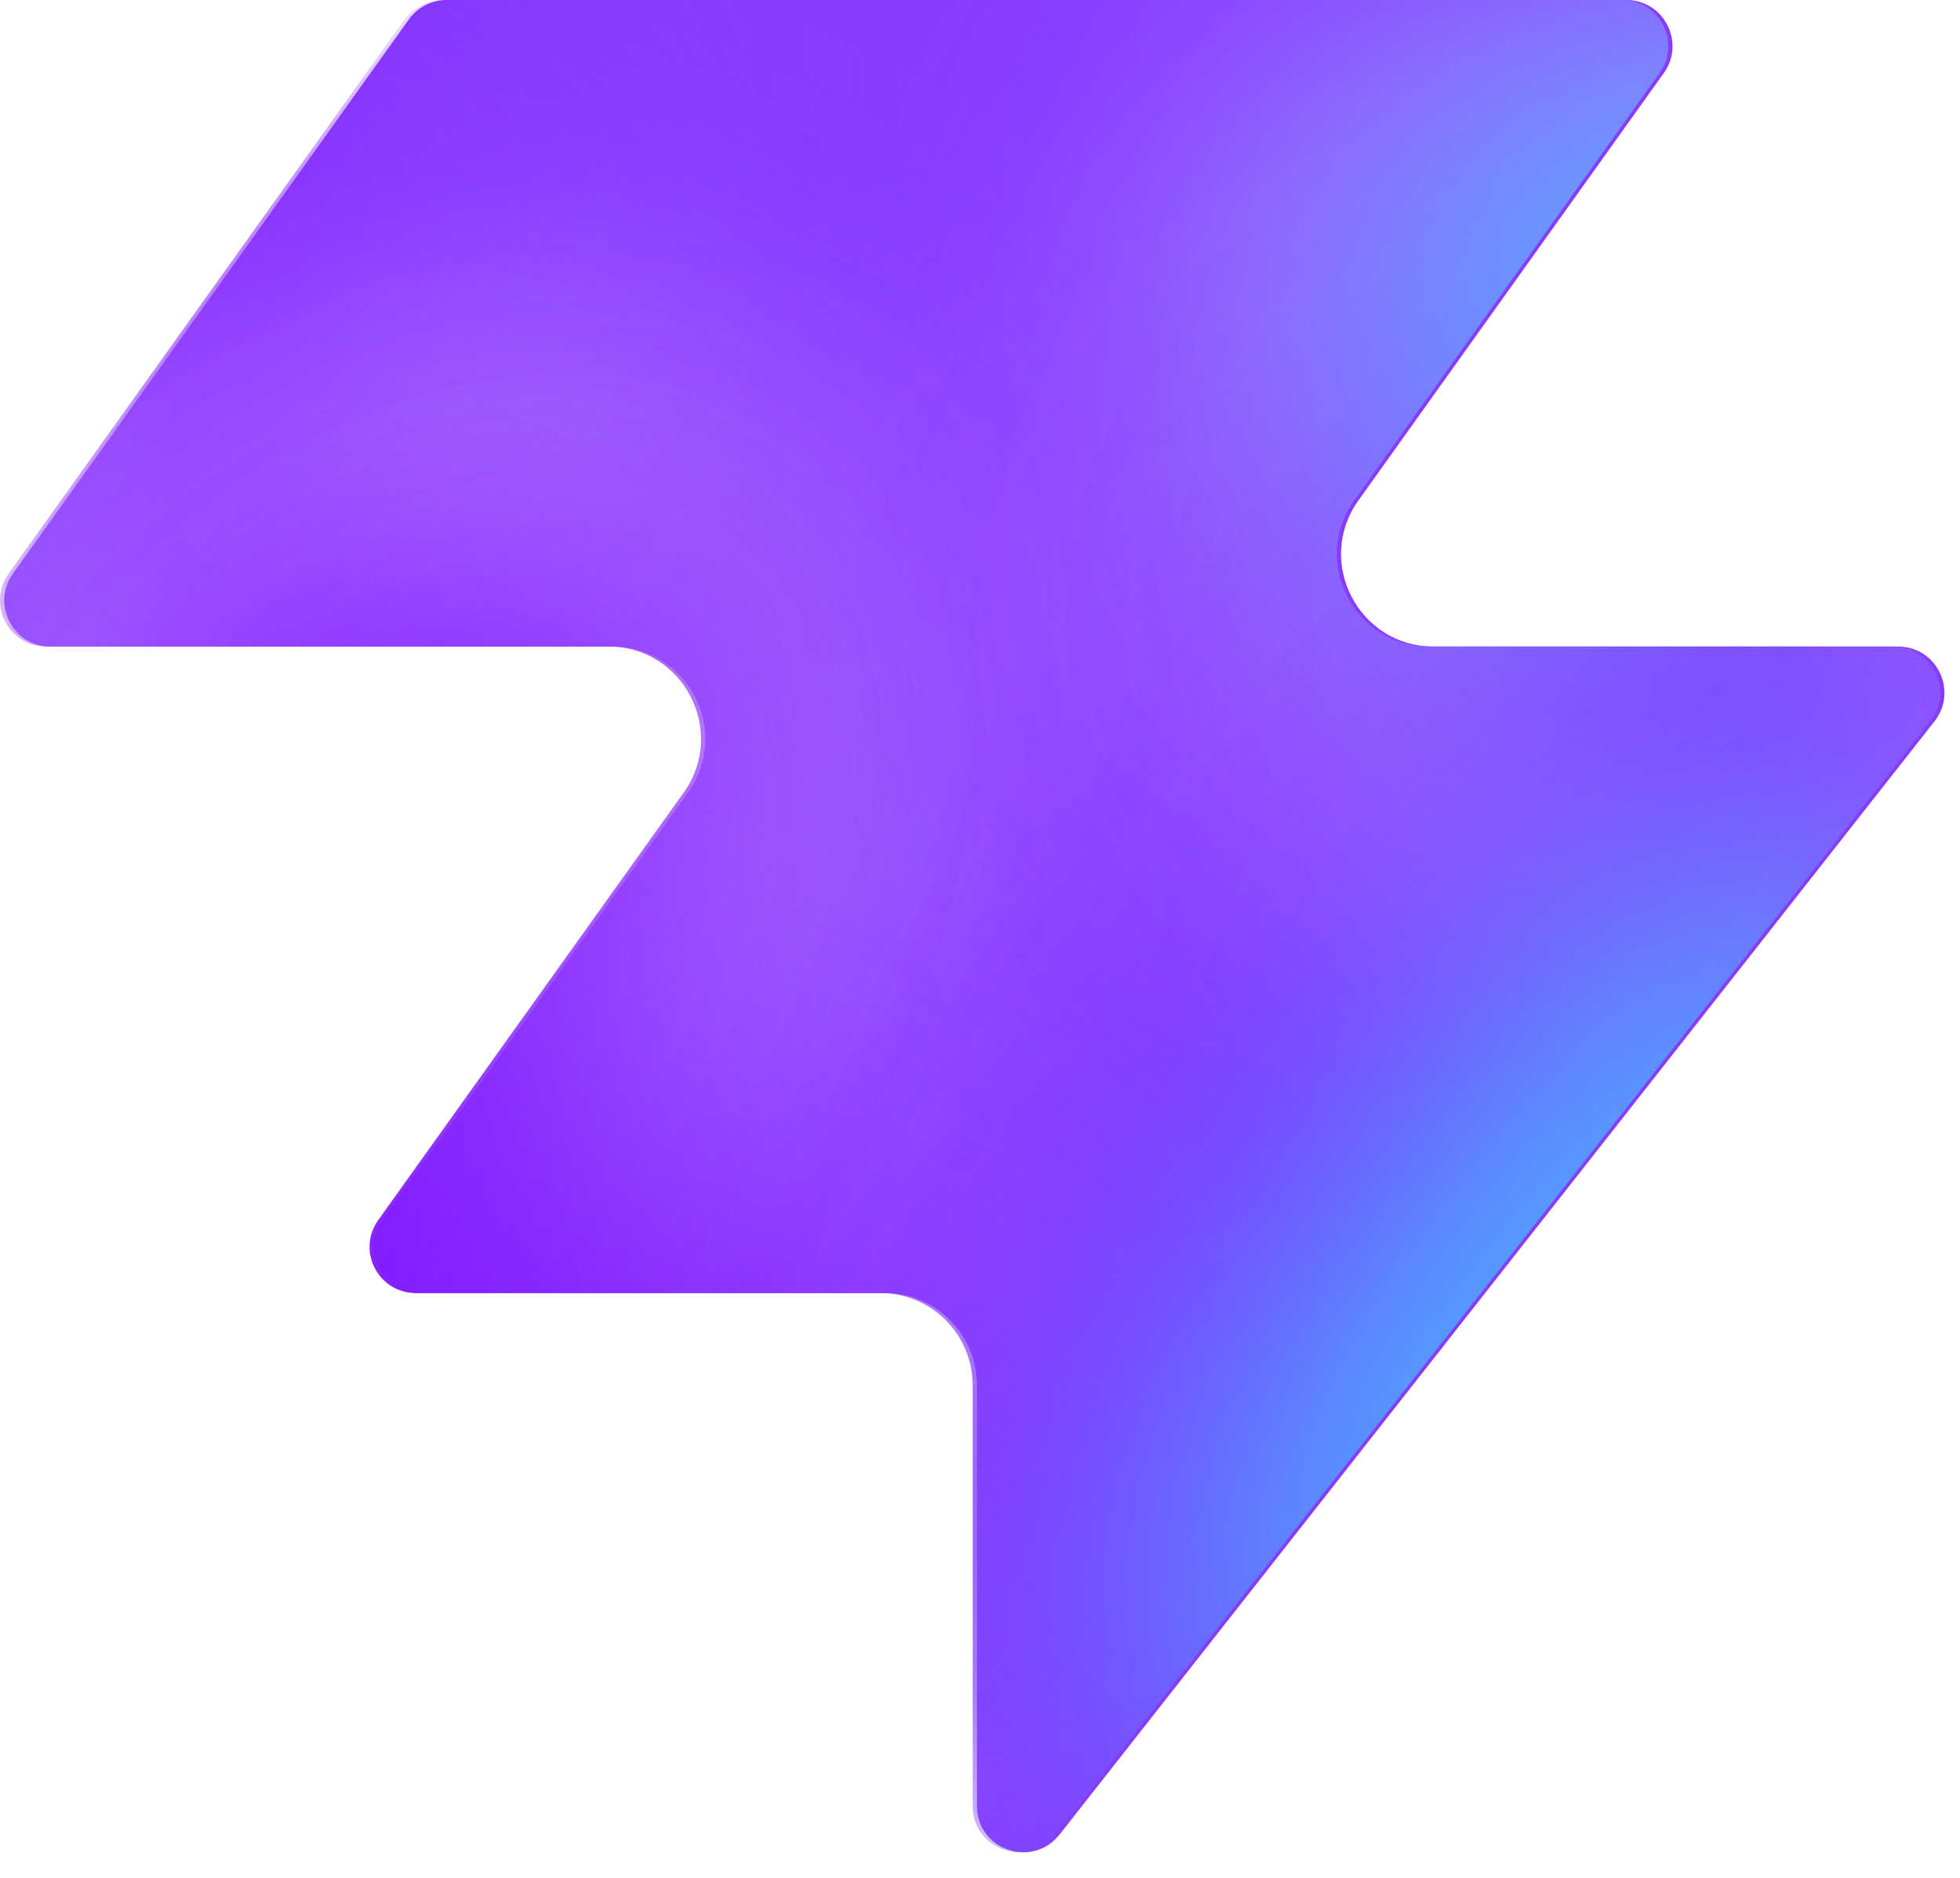
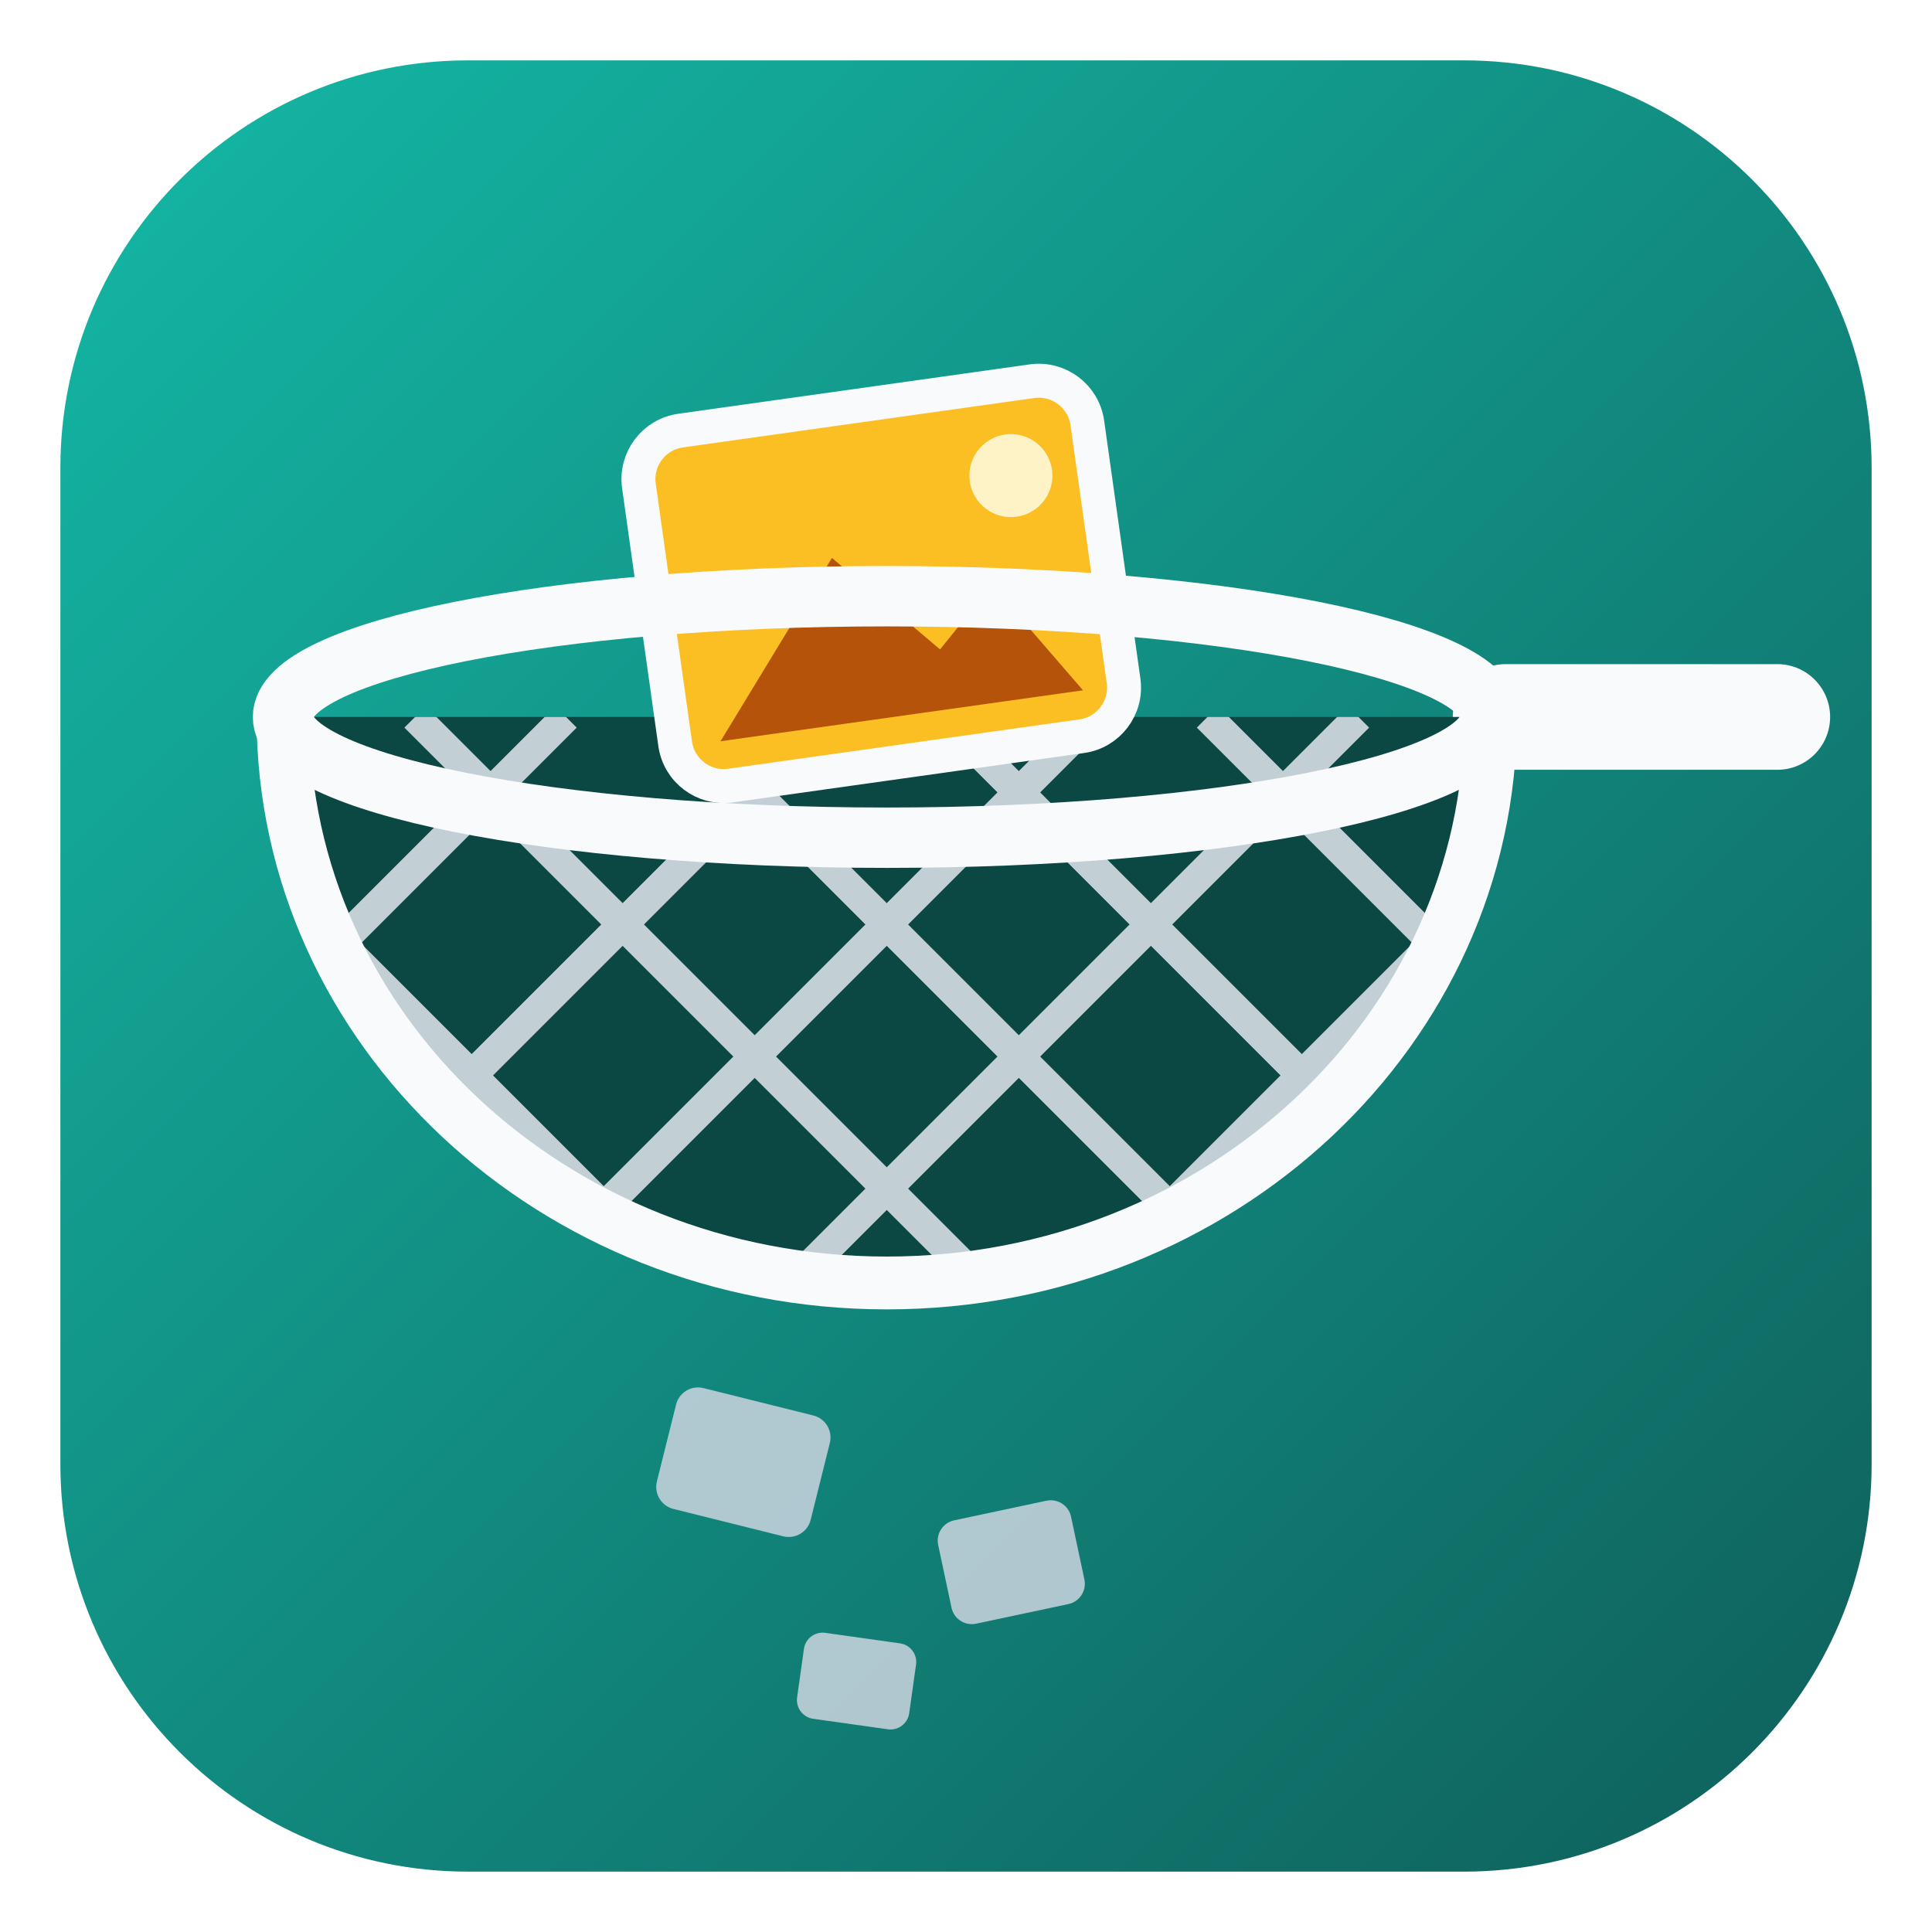
- <svg xmlns="http://www.w3.org/2000/svg" width="48" height="46" fill="none" viewBox="0 0 48 46">
-   <path fill="#863bff" d="M25.946 44.938c-.664.845-2.021.375-2.021-.698V33.937a2.26 2.26 0 0 0-2.262-2.262H10.287c-.92 0-1.456-1.04-.92-1.788l7.48-10.471c1.07-1.497 0-3.578-1.842-3.578H1.237c-.92 0-1.456-1.04-.92-1.788L10.013.474c.214-.297.556-.474.92-.474h28.894c.92 0 1.456 1.04.92 1.788l-7.48 10.471c-1.07 1.498 0 3.579 1.842 3.579h11.377c.943 0 1.473 1.088.89 1.83L25.947 44.94z" style="fill:#863bff;fill:color(display-p3 .525 .23 1);fill-opacity:1" />
-   <mask id="a" width="48" height="46" x="0" y="0" maskUnits="userSpaceOnUse" style="mask-type:alpha">
-     <path fill="#000" d="M25.842 44.938c-.664.844-2.021.375-2.021-.698V33.937a2.26 2.26 0 0 0-2.262-2.262H10.183c-.92 0-1.456-1.04-.92-1.788l7.48-10.471c1.07-1.498 0-3.579-1.842-3.579H1.133c-.92 0-1.456-1.04-.92-1.787L9.91.473c.214-.297.556-.474.92-.474h28.894c.92 0 1.456 1.04.92 1.788l-7.48 10.471c-1.07 1.498 0 3.578 1.842 3.578h11.377c.943 0 1.473 1.088.89 1.832L25.843 44.94z" style="fill:#000;fill-opacity:1" />
-   </mask>
-   <g mask="url(#a)">
-     <g filter="url(#b)">
-       <ellipse cx="5.508" cy="14.704" fill="#ede6ff" rx="5.508" ry="14.704" style="fill:#ede6ff;fill:color(display-p3 .927 .903 1);fill-opacity:1" transform="matrix(.00324 1 1 -.00324 -4.47 31.516)" />
-     </g>
-     <g filter="url(#c)">
-       <ellipse cx="10.399" cy="29.851" fill="#ede6ff" rx="10.399" ry="29.851" style="fill:#ede6ff;fill:color(display-p3 .927 .903 1);fill-opacity:1" transform="matrix(.00324 1 1 -.00324 -39.328 7.883)" />
-     </g>
-     <g filter="url(#d)">
-       <ellipse cx="5.508" cy="30.487" fill="#7e14ff" rx="5.508" ry="30.487" style="fill:#7e14ff;fill:color(display-p3 .492 .077 1);fill-opacity:1" transform="rotate(89.814 -25.913 -14.639)scale(1 -1)" />
-     </g>
-     <g filter="url(#e)">
-       <ellipse cx="5.508" cy="30.599" fill="#7e14ff" rx="5.508" ry="30.599" style="fill:#7e14ff;fill:color(display-p3 .492 .077 1);fill-opacity:1" transform="rotate(89.814 -32.644 -3.334)scale(1 -1)" />
-     </g>
-     <g filter="url(#f)">
-       <ellipse cx="5.508" cy="30.599" fill="#7e14ff" rx="5.508" ry="30.599" style="fill:#7e14ff;fill:color(display-p3 .492 .077 1);fill-opacity:1" transform="matrix(.00324 1 1 -.00324 -34.34 30.47)" />
-     </g>
-     <g filter="url(#g)">
-       <ellipse cx="14.072" cy="22.078" fill="#ede6ff" rx="14.072" ry="22.078" style="fill:#ede6ff;fill:color(display-p3 .927 .903 1);fill-opacity:1" transform="rotate(93.35 24.506 48.493)scale(-1 1)" />
-     </g>
-     <g filter="url(#h)">
-       <ellipse cx="3.47" cy="21.501" fill="#7e14ff" rx="3.47" ry="21.501" style="fill:#7e14ff;fill:color(display-p3 .492 .077 1);fill-opacity:1" transform="rotate(89.009 28.708 47.59)scale(-1 1)" />
-     </g>
-     <g filter="url(#i)">
-       <ellipse cx="3.47" cy="21.501" fill="#7e14ff" rx="3.47" ry="21.501" style="fill:#7e14ff;fill:color(display-p3 .492 .077 1);fill-opacity:1" transform="rotate(89.009 28.708 47.59)scale(-1 1)" />
-     </g>
-     <g filter="url(#j)">
-       <ellipse cx=".387" cy="8.972" fill="#7e14ff" rx="4.407" ry="29.108" style="fill:#7e14ff;fill:color(display-p3 .492 .077 1);fill-opacity:1" transform="rotate(39.51 .387 8.972)" />
-     </g>
-     <g filter="url(#k)">
-       <ellipse cx="47.523" cy="-6.092" fill="#7e14ff" rx="4.407" ry="29.108" style="fill:#7e14ff;fill:color(display-p3 .492 .077 1);fill-opacity:1" transform="rotate(37.892 47.523 -6.092)" />
-     </g>
-     <g filter="url(#l)">
-       <ellipse cx="41.412" cy="6.333" fill="#47bfff" rx="5.971" ry="9.665" style="fill:#47bfff;fill:color(display-p3 .28 .748 1);fill-opacity:1" transform="rotate(37.892 41.412 6.333)" />
-     </g>
-     <g filter="url(#m)">
-       <ellipse cx="-1.879" cy="38.332" fill="#7e14ff" rx="4.407" ry="29.108" style="fill:#7e14ff;fill:color(display-p3 .492 .077 1);fill-opacity:1" transform="rotate(37.892 -1.88 38.332)" />
-     </g>
-     <g filter="url(#n)">
-       <ellipse cx="-1.879" cy="38.332" fill="#7e14ff" rx="4.407" ry="29.108" style="fill:#7e14ff;fill:color(display-p3 .492 .077 1);fill-opacity:1" transform="rotate(37.892 -1.88 38.332)" />
-     </g>
-     <g filter="url(#o)">
-       <ellipse cx="35.651" cy="29.907" fill="#7e14ff" rx="4.407" ry="29.108" style="fill:#7e14ff;fill:color(display-p3 .492 .077 1);fill-opacity:1" transform="rotate(37.892 35.651 29.907)" />
-     </g>
-     <g filter="url(#p)">
-       <ellipse cx="38.418" cy="32.4" fill="#47bfff" rx="5.971" ry="15.297" style="fill:#47bfff;fill:color(display-p3 .28 .748 1);fill-opacity:1" transform="rotate(37.892 38.418 32.4)" />
-     </g>
+ <svg xmlns="http://www.w3.org/2000/svg" viewBox="0 0 1024 1024" width="1024" height="1024">
+   <defs>
+     <linearGradient id="bg" x1="0" y1="0" x2="1" y2="1">
+       <stop offset="0" stop-color="#14b8a6" />
+       <stop offset="1" stop-color="#0f5f5a" />
+     </linearGradient>
+     <clipPath id="bowl">
+       <path d="M150 380 A320 300 0 0 0 790 380 Z" />
+     </clipPath>
+   </defs>
+   <rect x="32" y="32" width="960" height="960" rx="216" fill="url(#bg)" />
+   <g fill="#cbd5e1" opacity="0.85">
+     <rect x="352" y="742" width="84" height="66" rx="12" transform="rotate(14 394 775)" />
+     <rect x="500" y="800" width="72" height="56" rx="11" transform="rotate(-12 536 828)" />
+     <rect x="424" y="868" width="60" height="46" rx="10" transform="rotate(8 454 891)" />
  </g>
-   <defs>
-     <filter id="b" width="60.045" height="41.654" x="-19.77" y="16.149" color-interpolation-filters="sRGB" filterUnits="userSpaceOnUse">
-       <feFlood flood-opacity="0" result="BackgroundImageFix" />
-       <feBlend in="SourceGraphic" in2="BackgroundImageFix" result="shape" />
-       <feGaussianBlur result="effect1_foregroundBlur_2002_17158" stdDeviation="7.659" />
-     </filter>
-     <filter id="c" width="90.34" height="51.437" x="-54.613" y="-7.533" color-interpolation-filters="sRGB" filterUnits="userSpaceOnUse">
-       <feFlood flood-opacity="0" result="BackgroundImageFix" />
-       <feBlend in="SourceGraphic" in2="BackgroundImageFix" result="shape" />
-       <feGaussianBlur result="effect1_foregroundBlur_2002_17158" stdDeviation="7.659" />
-     </filter>
-     <filter id="d" width="79.355" height="29.4" x="-49.64" y="2.03" color-interpolation-filters="sRGB" filterUnits="userSpaceOnUse">
-       <feFlood flood-opacity="0" result="BackgroundImageFix" />
-       <feBlend in="SourceGraphic" in2="BackgroundImageFix" result="shape" />
-       <feGaussianBlur result="effect1_foregroundBlur_2002_17158" stdDeviation="4.596" />
-     </filter>
-     <filter id="e" width="79.579" height="29.4" x="-45.045" y="20.029" color-interpolation-filters="sRGB" filterUnits="userSpaceOnUse">
-       <feFlood flood-opacity="0" result="BackgroundImageFix" />
-       <feBlend in="SourceGraphic" in2="BackgroundImageFix" result="shape" />
-       <feGaussianBlur result="effect1_foregroundBlur_2002_17158" stdDeviation="4.596" />
-     </filter>
-     <filter id="f" width="79.579" height="29.4" x="-43.513" y="21.178" color-interpolation-filters="sRGB" filterUnits="userSpaceOnUse">
-       <feFlood flood-opacity="0" result="BackgroundImageFix" />
-       <feBlend in="SourceGraphic" in2="BackgroundImageFix" result="shape" />
-       <feGaussianBlur result="effect1_foregroundBlur_2002_17158" stdDeviation="4.596" />
-     </filter>
-     <filter id="g" width="74.749" height="58.852" x="15.756" y="-17.901" color-interpolation-filters="sRGB" filterUnits="userSpaceOnUse">
-       <feFlood flood-opacity="0" result="BackgroundImageFix" />
-       <feBlend in="SourceGraphic" in2="BackgroundImageFix" result="shape" />
-       <feGaussianBlur result="effect1_foregroundBlur_2002_17158" stdDeviation="7.659" />
-     </filter>
-     <filter id="h" width="61.377" height="25.362" x="23.548" y="2.284" color-interpolation-filters="sRGB" filterUnits="userSpaceOnUse">
-       <feFlood flood-opacity="0" result="BackgroundImageFix" />
-       <feBlend in="SourceGraphic" in2="BackgroundImageFix" result="shape" />
-       <feGaussianBlur result="effect1_foregroundBlur_2002_17158" stdDeviation="4.596" />
-     </filter>
-     <filter id="i" width="61.377" height="25.362" x="23.548" y="2.284" color-interpolation-filters="sRGB" filterUnits="userSpaceOnUse">
-       <feFlood flood-opacity="0" result="BackgroundImageFix" />
-       <feBlend in="SourceGraphic" in2="BackgroundImageFix" result="shape" />
-       <feGaussianBlur result="effect1_foregroundBlur_2002_17158" stdDeviation="4.596" />
-     </filter>
-     <filter id="j" width="56.045" height="63.649" x="-27.636" y="-22.853" color-interpolation-filters="sRGB" filterUnits="userSpaceOnUse">
-       <feFlood flood-opacity="0" result="BackgroundImageFix" />
-       <feBlend in="SourceGraphic" in2="BackgroundImageFix" result="shape" />
-       <feGaussianBlur result="effect1_foregroundBlur_2002_17158" stdDeviation="4.596" />
-     </filter>
-     <filter id="k" width="54.814" height="64.646" x="20.116" y="-38.415" color-interpolation-filters="sRGB" filterUnits="userSpaceOnUse">
-       <feFlood flood-opacity="0" result="BackgroundImageFix" />
-       <feBlend in="SourceGraphic" in2="BackgroundImageFix" result="shape" />
-       <feGaussianBlur result="effect1_foregroundBlur_2002_17158" stdDeviation="4.596" />
-     </filter>
-     <filter id="l" width="33.541" height="35.313" x="24.641" y="-11.323" color-interpolation-filters="sRGB" filterUnits="userSpaceOnUse">
-       <feFlood flood-opacity="0" result="BackgroundImageFix" />
-       <feBlend in="SourceGraphic" in2="BackgroundImageFix" result="shape" />
-       <feGaussianBlur result="effect1_foregroundBlur_2002_17158" stdDeviation="4.596" />
-     </filter>
-     <filter id="m" width="54.814" height="64.646" x="-29.286" y="6.009" color-interpolation-filters="sRGB" filterUnits="userSpaceOnUse">
-       <feFlood flood-opacity="0" result="BackgroundImageFix" />
-       <feBlend in="SourceGraphic" in2="BackgroundImageFix" result="shape" />
-       <feGaussianBlur result="effect1_foregroundBlur_2002_17158" stdDeviation="4.596" />
-     </filter>
-     <filter id="n" width="54.814" height="64.646" x="-29.286" y="6.009" color-interpolation-filters="sRGB" filterUnits="userSpaceOnUse">
-       <feFlood flood-opacity="0" result="BackgroundImageFix" />
-       <feBlend in="SourceGraphic" in2="BackgroundImageFix" result="shape" />
-       <feGaussianBlur result="effect1_foregroundBlur_2002_17158" stdDeviation="4.596" />
-     </filter>
-     <filter id="o" width="54.814" height="64.646" x="8.244" y="-2.416" color-interpolation-filters="sRGB" filterUnits="userSpaceOnUse">
-       <feFlood flood-opacity="0" result="BackgroundImageFix" />
-       <feBlend in="SourceGraphic" in2="BackgroundImageFix" result="shape" />
-       <feGaussianBlur result="effect1_foregroundBlur_2002_17158" stdDeviation="4.596" />
-     </filter>
-     <filter id="p" width="39.409" height="43.623" x="18.713" y="10.588" color-interpolation-filters="sRGB" filterUnits="userSpaceOnUse">
-       <feFlood flood-opacity="0" result="BackgroundImageFix" />
-       <feBlend in="SourceGraphic" in2="BackgroundImageFix" result="shape" />
-       <feGaussianBlur result="effect1_foregroundBlur_2002_17158" stdDeviation="4.596" />
-     </filter>
-   </defs>
+   <rect x="770" y="352" width="200" height="56" rx="28" fill="#f8fafc" />
+   <path d="M150 380 A320 300 0 0 0 790 380 Z" fill="#0b4743" />
+   <g clip-path="url(#bowl)" stroke="#e2e8f0" stroke-width="16" opacity="0.85">
+     <line x1="100" y1="420" x2="420" y2="740" />
+     <line x1="220" y1="380" x2="580" y2="740" />
+     <line x1="360" y1="380" x2="720" y2="740" />
+     <line x1="500" y1="380" x2="860" y2="740" />
+     <line x1="640" y1="380" x2="900" y2="640" />
+     <line x1="840" y1="420" x2="520" y2="740" />
+     <line x1="720" y1="380" x2="360" y2="740" />
+     <line x1="580" y1="380" x2="220" y2="740" />
+     <line x1="440" y1="380" x2="100" y2="720" />
+     <line x1="300" y1="380" x2="60" y2="620" />
+   </g>
+   <path d="M150 380 A320 300 0 0 0 790 380" fill="none" stroke="#f8fafc" stroke-width="28" />
+   <g transform="rotate(-8 470 330)">
+     <rect x="350" y="214" width="240" height="190" rx="26" fill="#fbbf24" stroke="#f8fafc" stroke-width="18" />
+     <path d="M374 380 L446 292 L496 348 L528 318 L568 380 Z" fill="#b45309" />
+     <circle cx="546" cy="262" r="22" fill="#fef3c7" />
+   </g>
+   <ellipse cx="470" cy="380" rx="320" ry="64" fill="none" stroke="#f8fafc" stroke-width="32" />
</svg>
